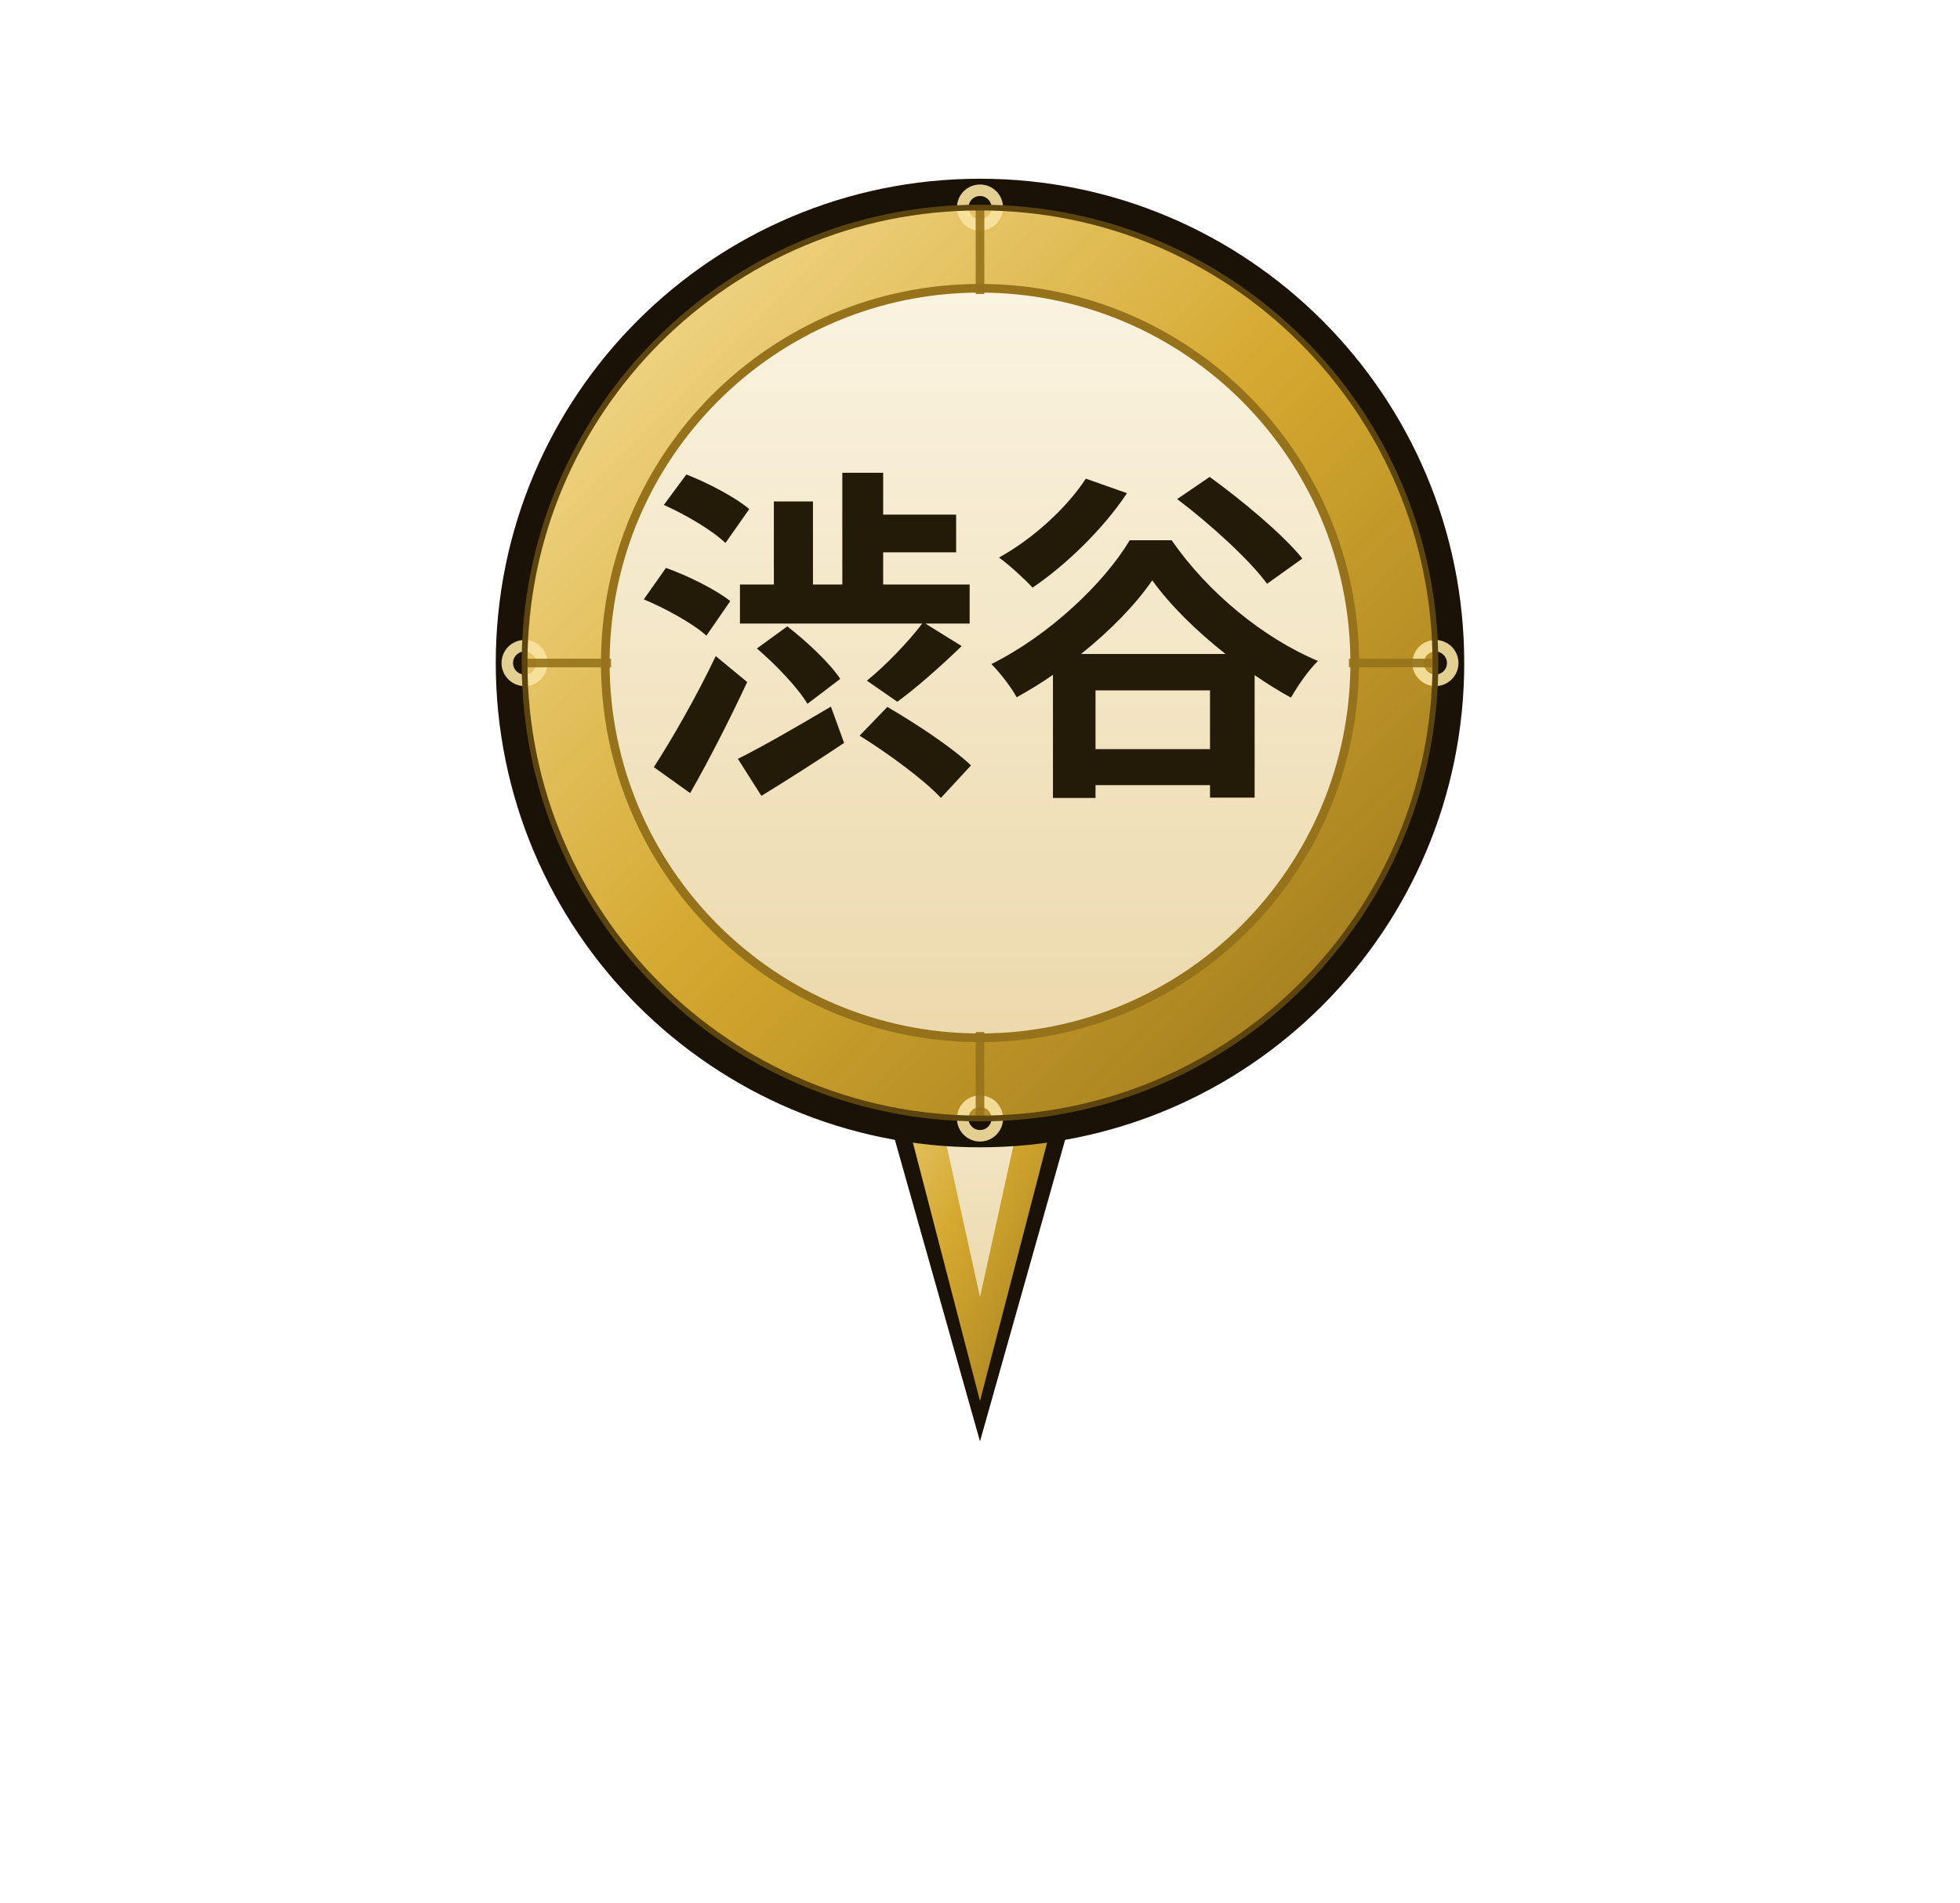
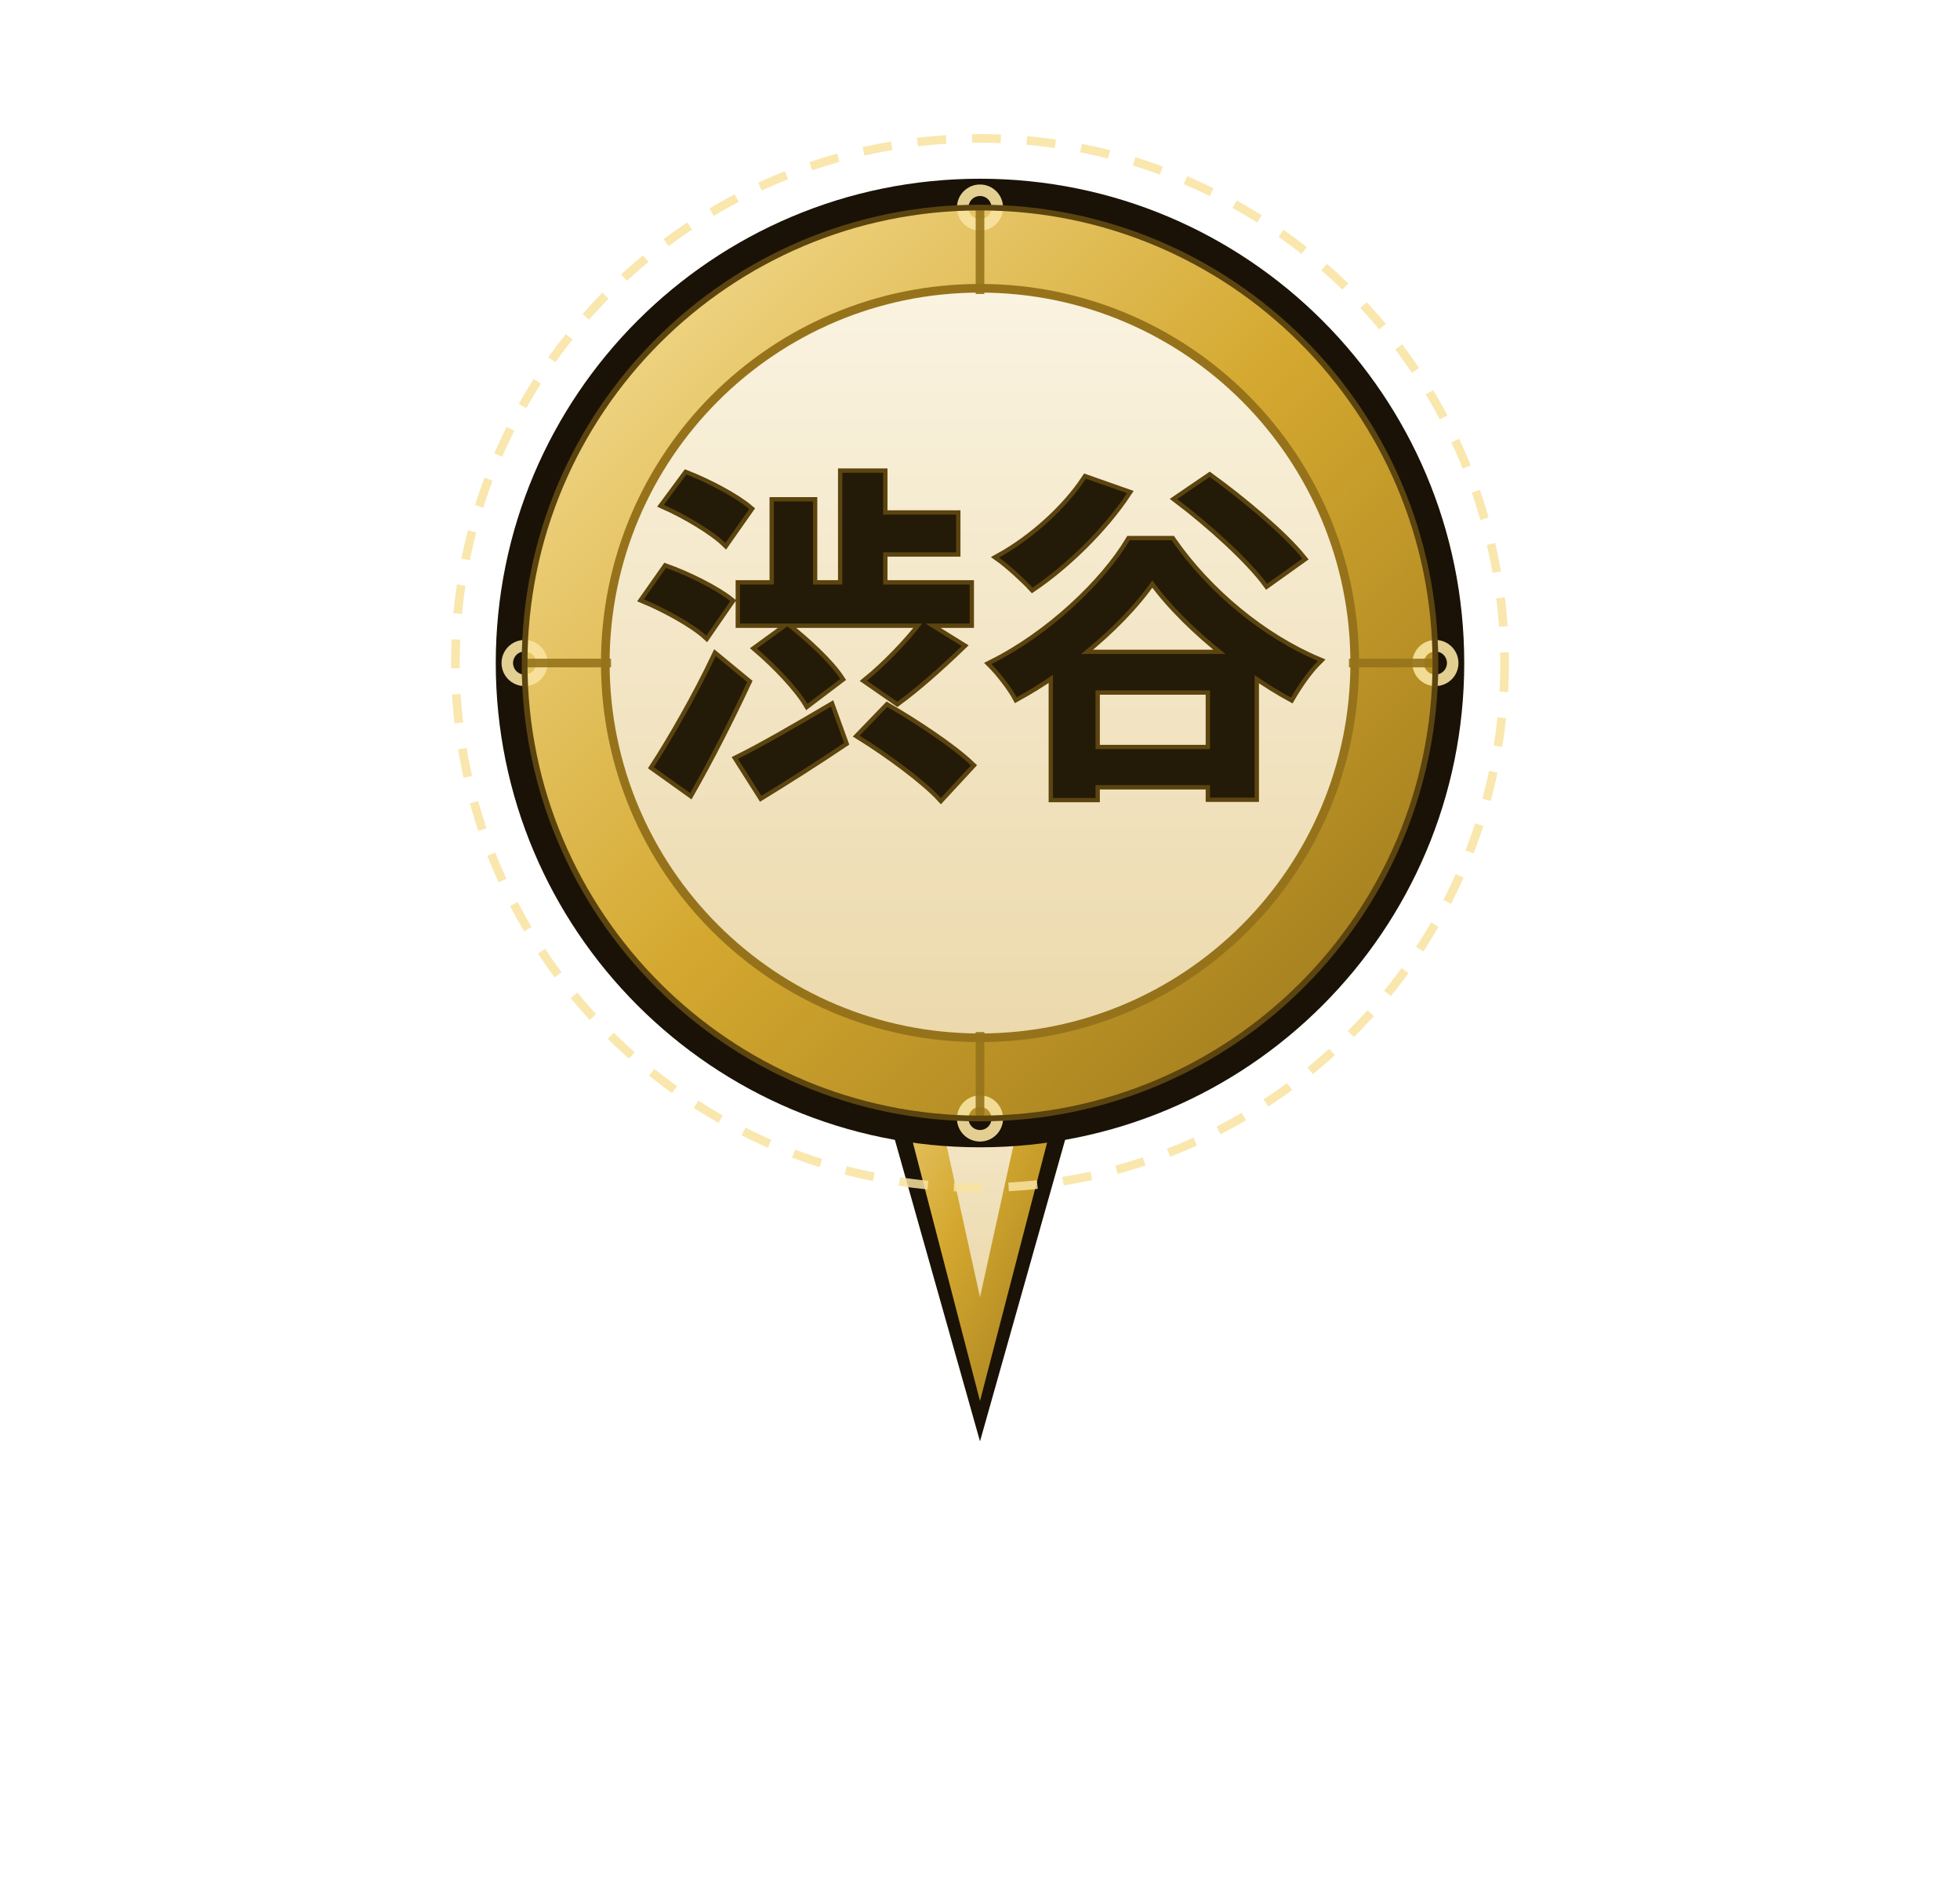
<svg xmlns="http://www.w3.org/2000/svg" width="100%" viewBox="0 0 680 660" role="img">
  <defs>
    <linearGradient id="goldGradB" x1="0%" y1="0%" x2="100%" y2="100%">
      <stop offset="0%" stop-color="#f8e3a0" />
      <stop offset="50%" stop-color="#d4a82f" />
      <stop offset="100%" stop-color="#96731a" />
    </linearGradient>
    <linearGradient id="beigeGradB" x1="0%" y1="0%" x2="0%" y2="100%">
      <stop offset="0%" stop-color="#faf3e0" />
      <stop offset="100%" stop-color="#ecd9ac" />
    </linearGradient>
  </defs>
  <polygon points="292,330 388,330 340,500" fill="#1a1206" />
  <polygon points="300,332 380,332 340,486" fill="url(#goldGradB)" />
  <polygon points="314,332 366,332 340,450" fill="url(#beigeGradB)" />
+   <circle cx="340" cy="230" r="182" fill="none" stroke="#f8e3a0" stroke-width="3" stroke-dasharray="10 9" opacity="0.85" />
  <circle cx="340" cy="230" r="168" fill="#1a1206" />
  <circle cx="340" cy="230" r="158" fill="url(#goldGradB)" />
  <circle cx="340" cy="230" r="130" fill="url(#beigeGradB)" />
  <circle cx="340" cy="230" r="130" fill="none" stroke="#96731a" stroke-width="3" />
  <g fill="none" stroke="#f8e3a0" stroke-width="4" opacity="0.9">
    <circle cx="340" cy="72" r="6" />
    <circle cx="340" cy="388" r="6" />
    <circle cx="182" cy="230" r="6" />
    <circle cx="498" cy="230" r="6" />
  </g>
  <g stroke="#96731a" stroke-width="3" opacity="0.9">
    <line x1="340" y1="72" x2="340" y2="102" />
    <line x1="340" y1="358" x2="340" y2="388" />
    <line x1="182" y1="230" x2="212" y2="230" />
    <line x1="468" y1="230" x2="498" y2="230" />
  </g>
-   <text x="340" y="266" text-anchor="middle" font-size="120" fill="#241a08" font-family="'Noto Sans JP','Hiragino Sans',sans-serif" font-weight="700">渋谷</text>
+   <text x="340" y="266" text-anchor="middle" font-size="120" fill="#241a08" stroke="#5c440f" stroke-width="3" paint-order="stroke fill" font-family="'Noto Sans JP','Hiragino Sans',sans-serif" font-weight="700">渋谷</text>
  <circle cx="340" cy="230" r="158" fill="none" stroke="#5c440f" stroke-width="2" />
</svg>
